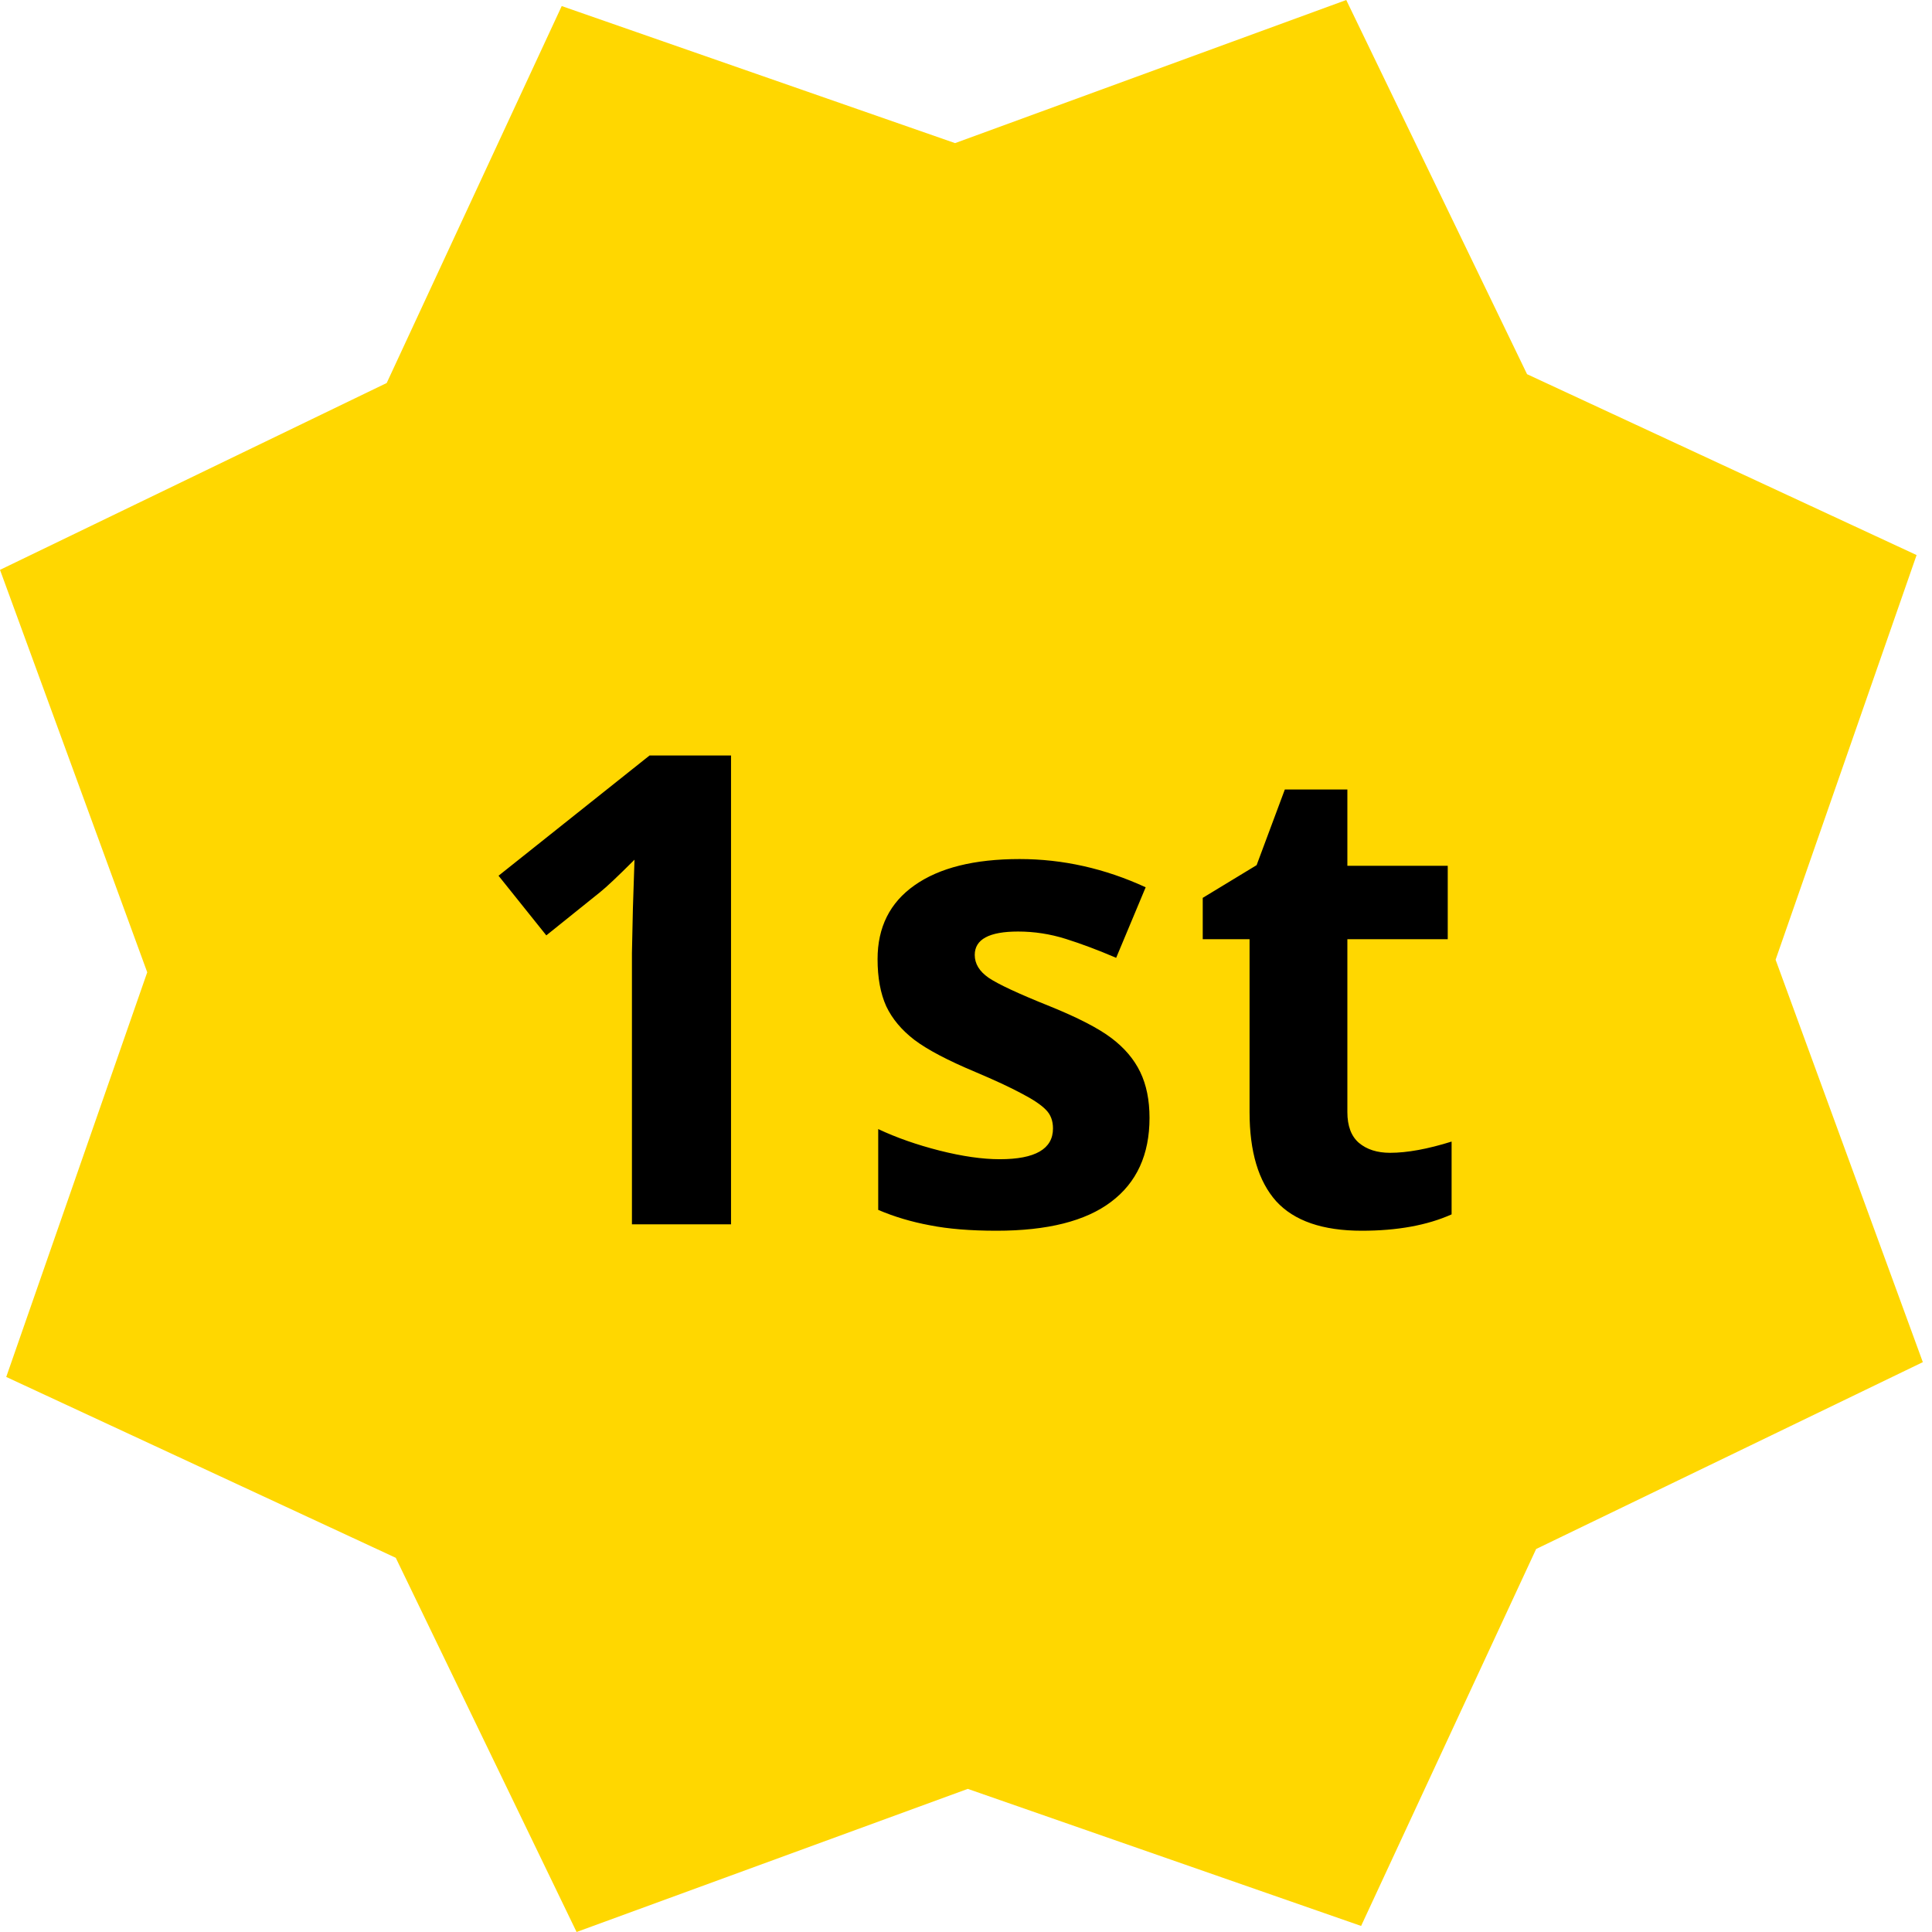
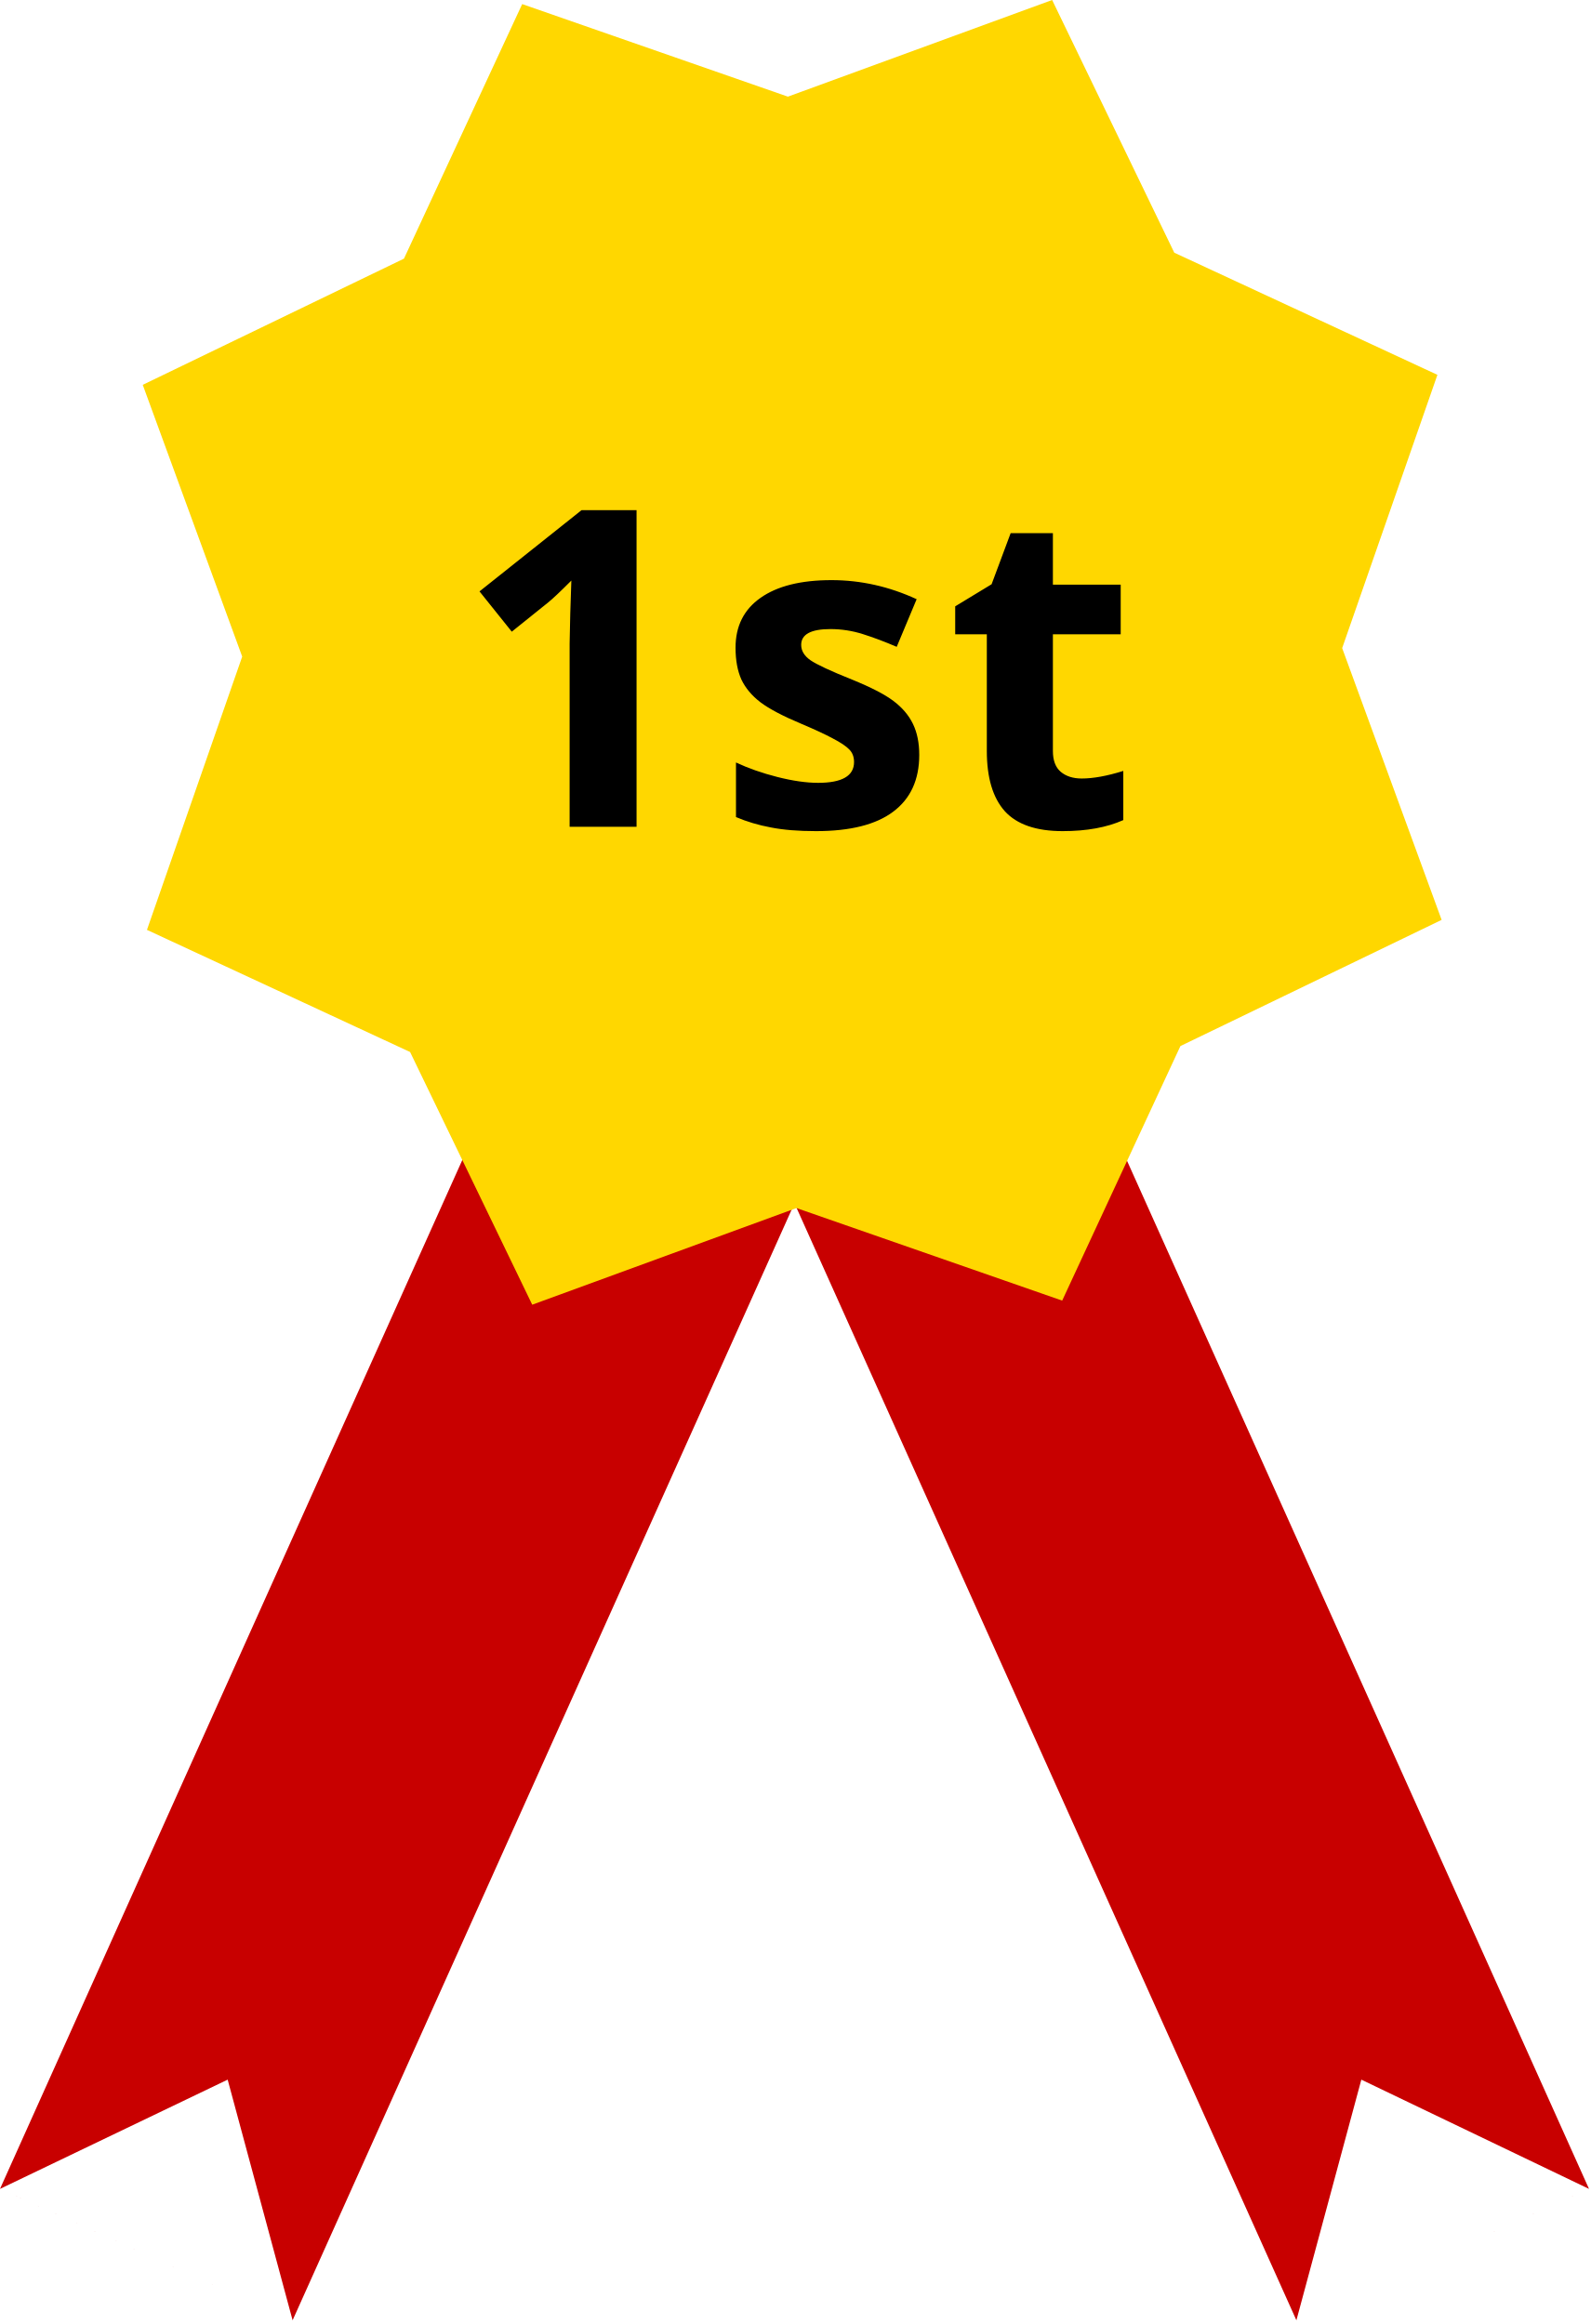
- <svg xmlns="http://www.w3.org/2000/svg" width="192" height="192" viewBox="0 0 192 192" fill="none">
-   <path d="M190.469 55.161L151.758 37.187L133.789 0L94.914 14.223L55.823 0.602L38.43 38.062L0 56.632L14.632 96.625L0.62 136.839L39.331 154.813L57.3 192L96.177 177.777L135.266 191.398L152.659 153.939L191.089 135.369L176.457 95.376L190.469 55.161Z" fill="#FFD700" />
-   <path d="M72.649 121.672H62.801V94.71L62.897 90.28L63.056 85.436C61.42 87.072 60.284 88.145 59.646 88.655L54.292 92.957L49.544 87.029L64.554 75.078H72.649V121.672ZM114.238 111.091C114.238 114.746 112.963 117.529 110.414 119.441C107.885 121.353 104.093 122.309 99.036 122.309C96.444 122.309 94.234 122.129 92.407 121.767C90.58 121.428 88.87 120.918 87.276 120.238V112.207C89.082 113.056 91.111 113.768 93.363 114.342C95.637 114.916 97.634 115.202 99.355 115.202C102.882 115.202 104.645 114.182 104.645 112.143C104.645 111.378 104.411 110.762 103.944 110.294C103.477 109.806 102.669 109.264 101.522 108.669C100.375 108.053 98.845 107.341 96.933 106.534C94.192 105.386 92.174 104.324 90.877 103.347C89.603 102.369 88.668 101.254 88.073 100C87.499 98.726 87.212 97.164 87.212 95.316C87.212 92.15 88.434 89.707 90.877 87.986C93.342 86.243 96.826 85.372 101.331 85.372C105.622 85.372 109.797 86.307 113.855 88.177L110.923 95.188C109.139 94.423 107.471 93.796 105.92 93.308C104.369 92.819 102.786 92.575 101.171 92.575C98.303 92.575 96.869 93.35 96.869 94.901C96.869 95.772 97.326 96.527 98.239 97.164C99.174 97.802 101.203 98.747 104.326 100C107.11 101.127 109.149 102.178 110.445 103.156C111.741 104.133 112.698 105.259 113.314 106.534C113.93 107.809 114.238 109.328 114.238 111.091ZM138.139 114.565C139.839 114.565 141.878 114.193 144.258 113.449V120.684C141.836 121.767 138.861 122.309 135.334 122.309C131.446 122.309 128.61 121.332 126.825 119.377C125.062 117.401 124.18 114.448 124.18 110.517V93.34H119.527V89.228L124.881 85.978L127.686 78.457H133.9V86.042H143.875V93.34H133.9V110.517C133.9 111.899 134.283 112.918 135.048 113.577C135.834 114.236 136.864 114.565 138.139 114.565Z" fill="black" />
+ <svg xmlns="http://www.w3.org/2000/svg" width="234" height="342" viewBox="0 0 234 342" fill="none">
+   <path fill-rule="evenodd" clip-rule="evenodd" d="M116.769 177.337L73.722 158L-8.4531e-06 322.116L43.047 341.453L43.047 341.453L0.001 322.117L33.493 306.041L43.047 341.452L116.769 177.337Z" fill="#C80000" />
+   <path fill-rule="evenodd" clip-rule="evenodd" d="M117.001 177.337L160.048 158L233.771 322.116L190.724 341.453L190.724 341.453L233.769 322.117L200.277 306.041L190.723 341.452L117.001 177.337Z" fill="#C80000" />
+   <path d="M211.469 55.161L172.758 37.187L154.789 0L115.914 14.223L76.823 0.602L59.43 38.062L21 56.632L35.632 96.625L21.62 136.839L60.331 154.813L78.3 192L117.176 177.777L156.266 191.398L173.659 153.939L212.089 135.369L197.457 95.376L211.469 55.161Z" fill="#FFD700" />
+   <path d="M93.649 121.672H83.802V94.71L83.897 90.28L84.056 85.436C82.421 87.072 81.284 88.145 80.646 88.655L75.292 92.957L70.544 87.029L85.554 75.078H93.649V121.672ZM135.238 111.091C135.238 114.746 133.963 117.529 131.414 119.441C128.885 121.353 125.093 122.309 120.036 122.309C117.444 122.309 115.234 122.129 113.407 121.767C111.58 121.428 109.87 120.918 108.276 120.238V112.207C110.082 113.056 112.111 113.768 114.363 114.342C116.637 114.916 118.634 115.202 120.355 115.202C123.882 115.202 125.645 114.182 125.645 112.143C125.645 111.378 125.411 110.762 124.944 110.294C124.477 109.806 123.669 109.264 122.522 108.669C121.375 108.053 119.845 107.341 117.933 106.534C115.192 105.386 113.173 104.324 111.877 103.347C110.603 102.369 109.668 101.254 109.073 100C108.499 98.726 108.212 97.164 108.212 95.316C108.212 92.15 109.434 89.707 111.877 87.986C114.342 86.243 117.826 85.372 122.331 85.372C126.622 85.372 130.797 86.307 134.855 88.177L131.923 95.188C130.139 94.423 128.471 93.796 126.92 93.308C125.369 92.819 123.786 92.575 122.171 92.575C119.303 92.575 117.869 93.35 117.869 94.901C117.869 95.772 118.326 96.527 119.239 97.164C120.174 97.802 122.203 98.747 125.326 100C128.11 101.127 130.149 102.178 131.445 103.156C132.741 104.133 133.698 105.259 134.314 106.534C134.93 107.809 135.238 109.328 135.238 111.091ZM159.139 114.565C160.839 114.565 162.878 114.193 165.258 113.449V120.684C162.836 121.767 159.861 122.309 156.334 122.309C152.446 122.309 149.61 121.332 147.825 119.377C146.062 117.401 145.18 114.448 145.18 110.517V93.34H140.527V89.228L145.881 85.978L148.686 78.457H154.9V86.042H164.875V93.34H154.9V110.517C154.9 111.899 155.283 112.918 156.048 113.577C156.834 114.236 157.864 114.565 159.139 114.565Z" fill="black" />
</svg>
